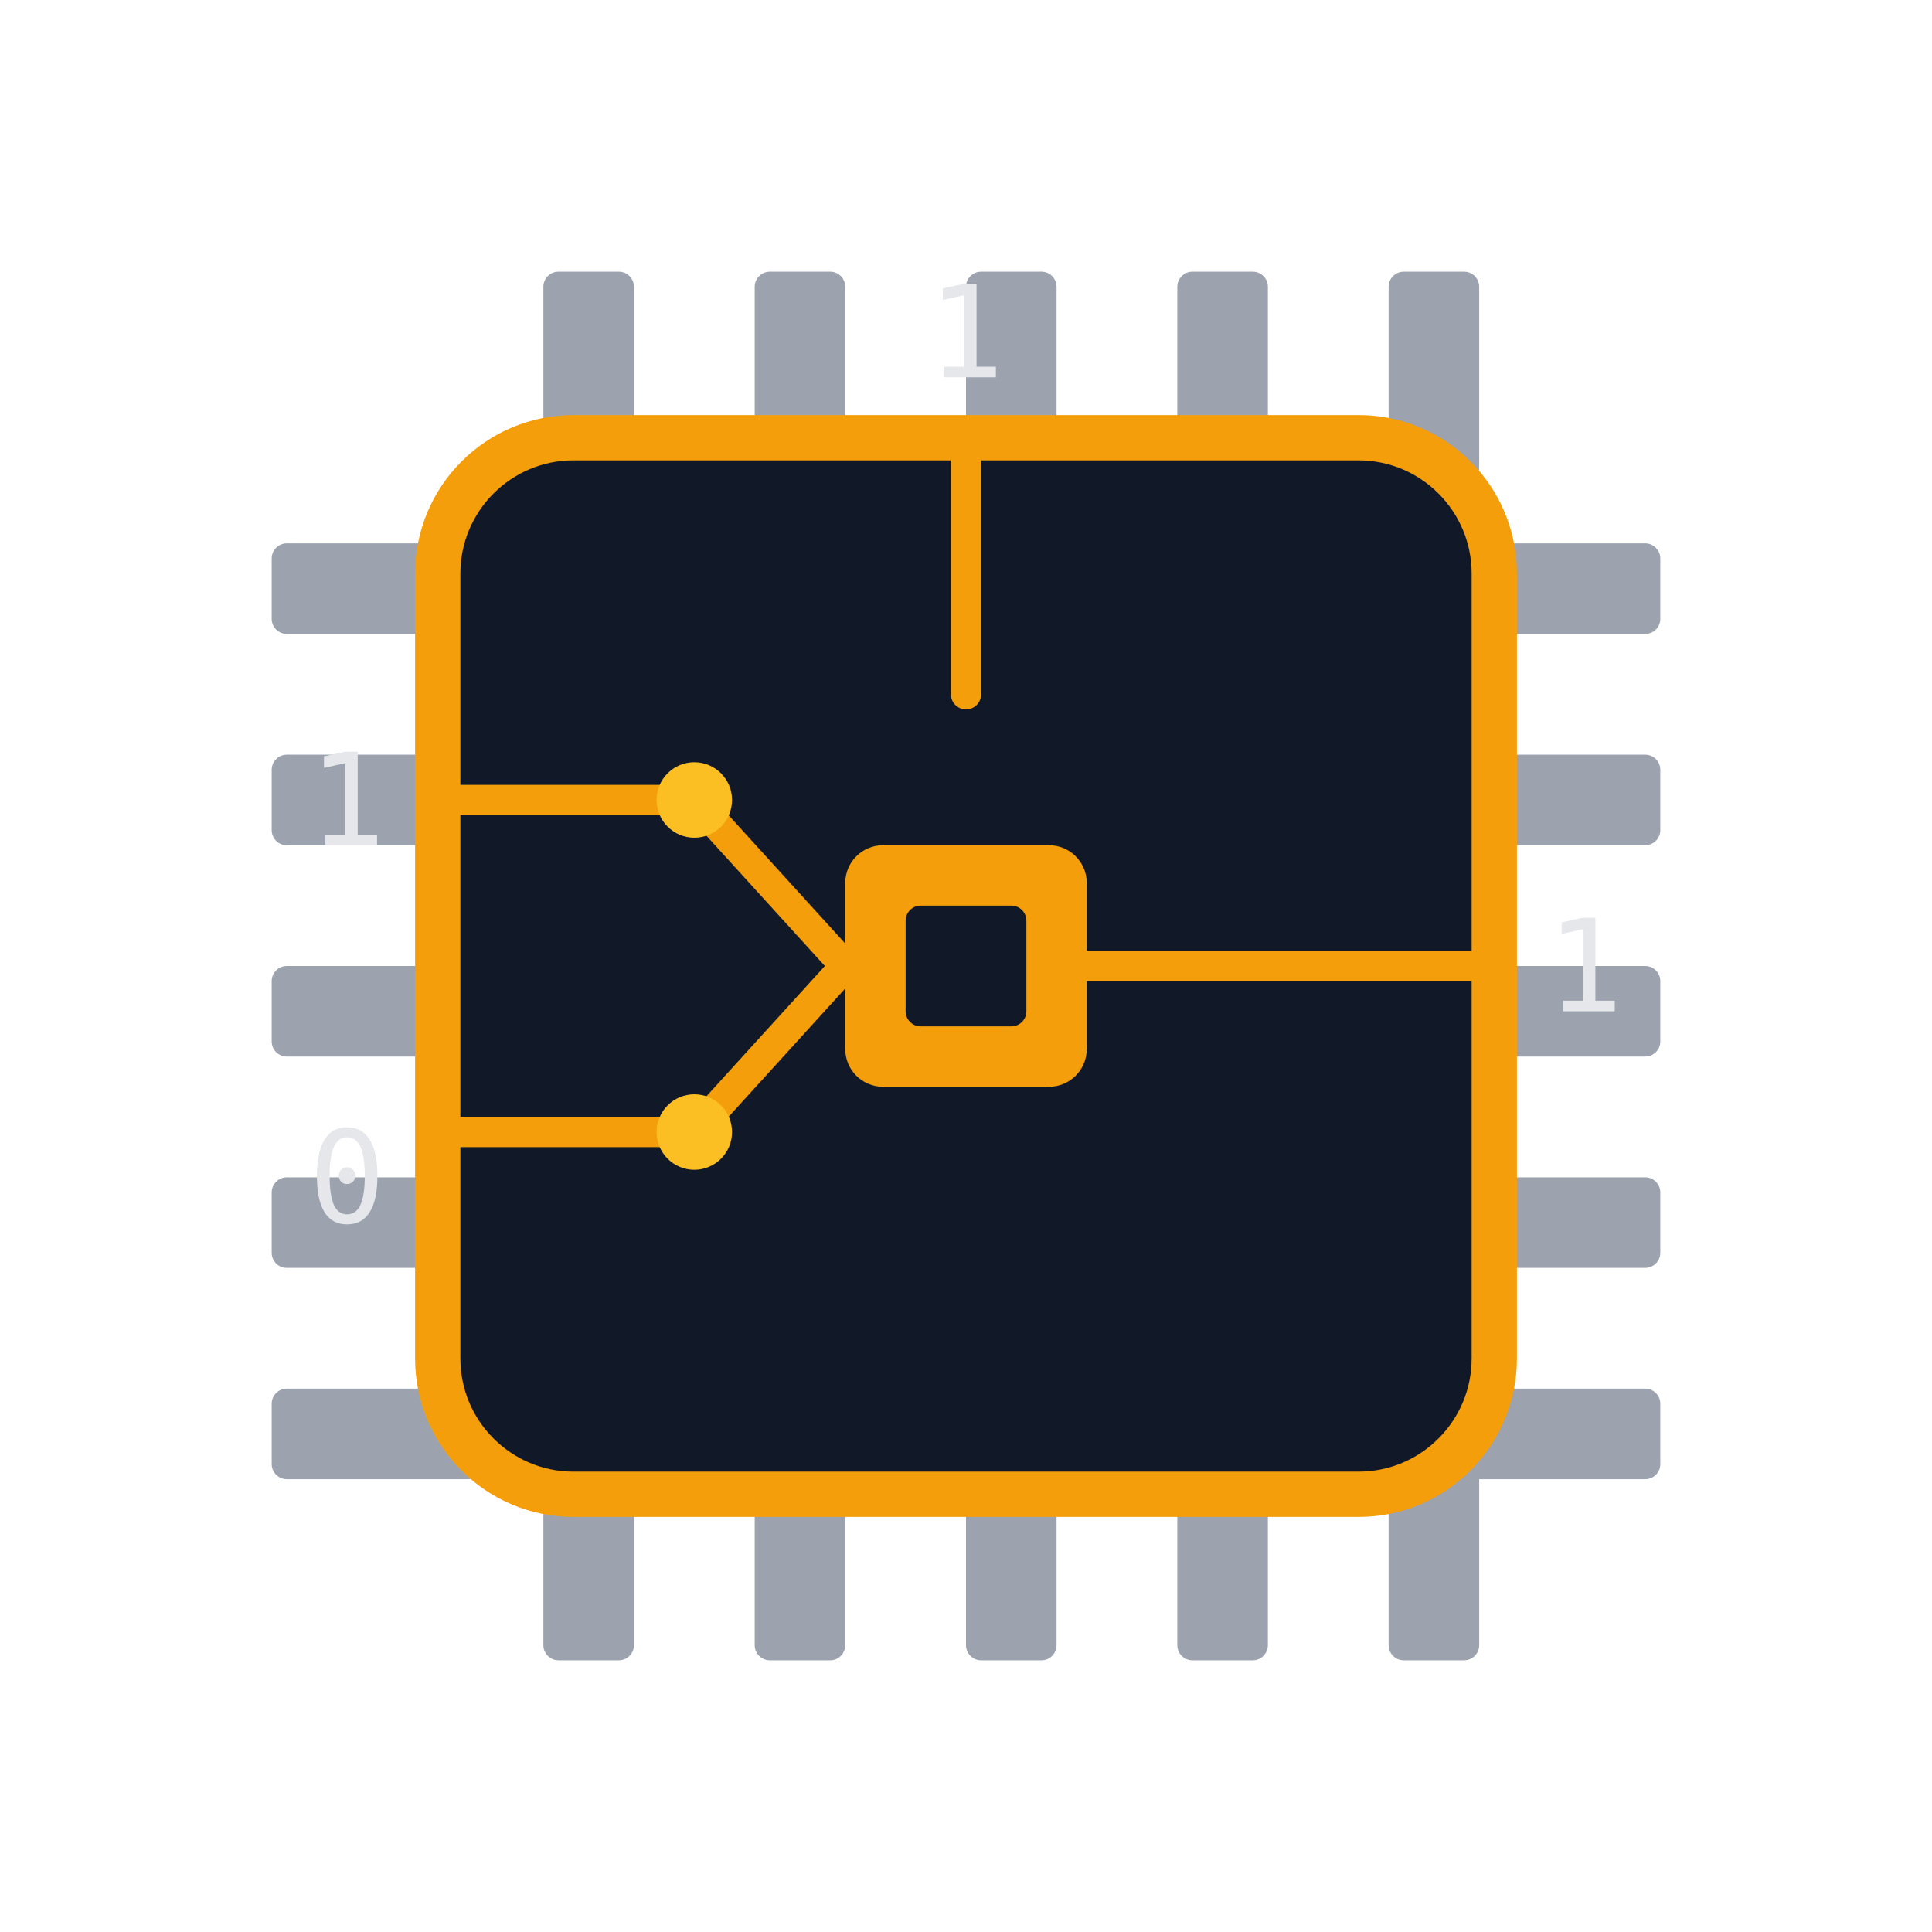
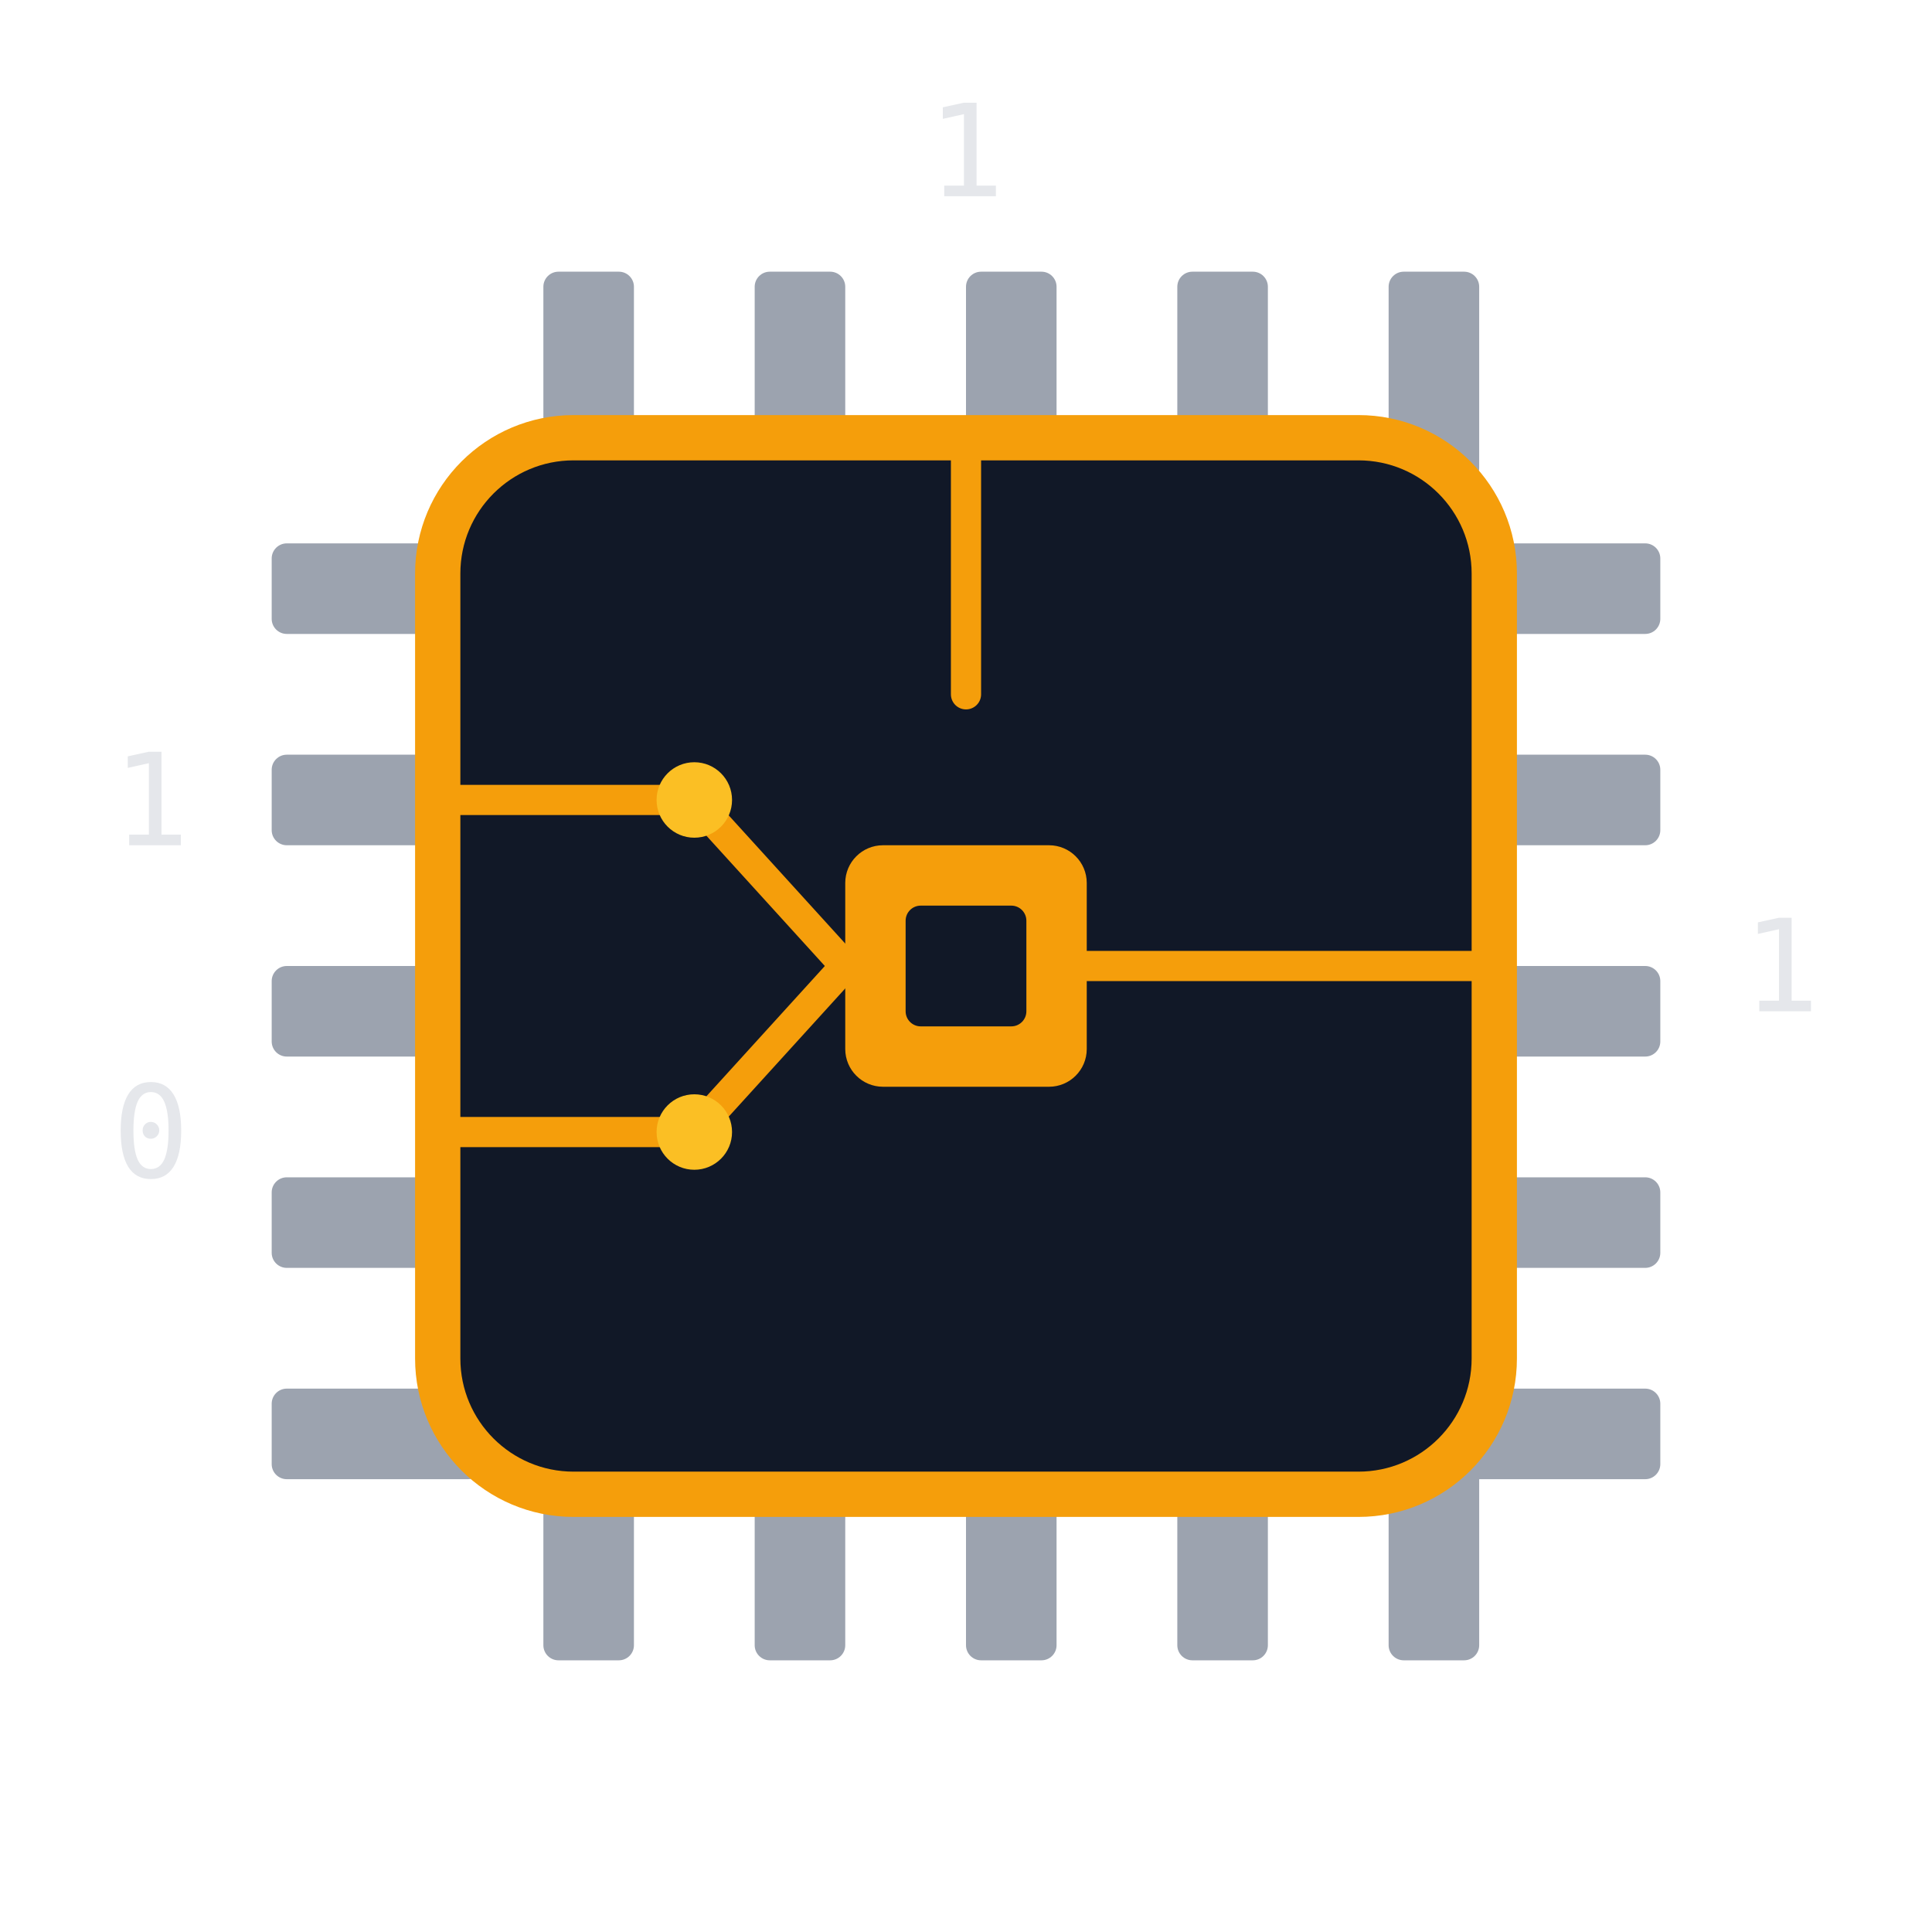
<svg xmlns="http://www.w3.org/2000/svg" viewBox="0 0 256 256" role="img" aria-label="BitByBit logo: transistor traces converging into a CPU die">
  <g fill="#9ca3af">
    <rect x="36" y="72" width="28" height="12" rx="2" />
    <rect x="36" y="100" width="28" height="12" rx="2" />
    <rect x="36" y="128" width="28" height="12" rx="2" />
    <rect x="36" y="156" width="28" height="12" rx="2" />
    <rect x="36" y="184" width="28" height="12" rx="2" />
    <rect x="192" y="72" width="28" height="12" rx="2" />
    <rect x="192" y="100" width="28" height="12" rx="2" />
    <rect x="192" y="128" width="28" height="12" rx="2" />
    <rect x="192" y="156" width="28" height="12" rx="2" />
    <rect x="192" y="184" width="28" height="12" rx="2" />
    <rect x="72" y="36" width="12" height="28" rx="2" />
    <rect x="100" y="36" width="12" height="28" rx="2" />
    <rect x="128" y="36" width="12" height="28" rx="2" />
    <rect x="156" y="36" width="12" height="28" rx="2" />
    <rect x="184" y="36" width="12" height="28" rx="2" />
    <rect x="72" y="192" width="12" height="28" rx="2" />
    <rect x="100" y="192" width="12" height="28" rx="2" />
    <rect x="128" y="192" width="12" height="28" rx="2" />
    <rect x="156" y="192" width="12" height="28" rx="2" />
    <rect x="184" y="192" width="12" height="28" rx="2" />
  </g>
  <rect x="58" y="58" width="140" height="140" rx="18" fill="#111827" stroke="#f59e0b" stroke-width="6" />
  <g stroke="#f59e0b" stroke-width="4" fill="none" stroke-linecap="round">
    <path d="M58 106 H92 L112 128" />
    <path d="M58 150 H92 L112 128" />
    <path d="M144 128 H198" />
    <path d="M128 58 V92" />
  </g>
  <g fill="#fbbf24">
    <circle cx="92" cy="106" r="5" />
    <circle cx="92" cy="150" r="5" />
  </g>
  <rect x="112" y="112" width="32" height="32" rx="5" fill="#f59e0b" />
  <rect x="120" y="120" width="16" height="16" rx="2" fill="#111827" />
  <g fill="#e5e7eb" font-family="ui-monospace, monospace" font-size="17" text-anchor="middle">
-     <text x="46" y="112">1</text>
-     <text x="46" y="162">0</text>
-     <text x="210" y="134">1</text>
-     <text x="128" y="50">1</text>
+     <text x="20" y="112">1</text>
+     <text x="20" y="156">0</text>
+     <text x="236" y="134">1</text>
+     <text x="128" y="26">1</text>
  </g>
</svg>
